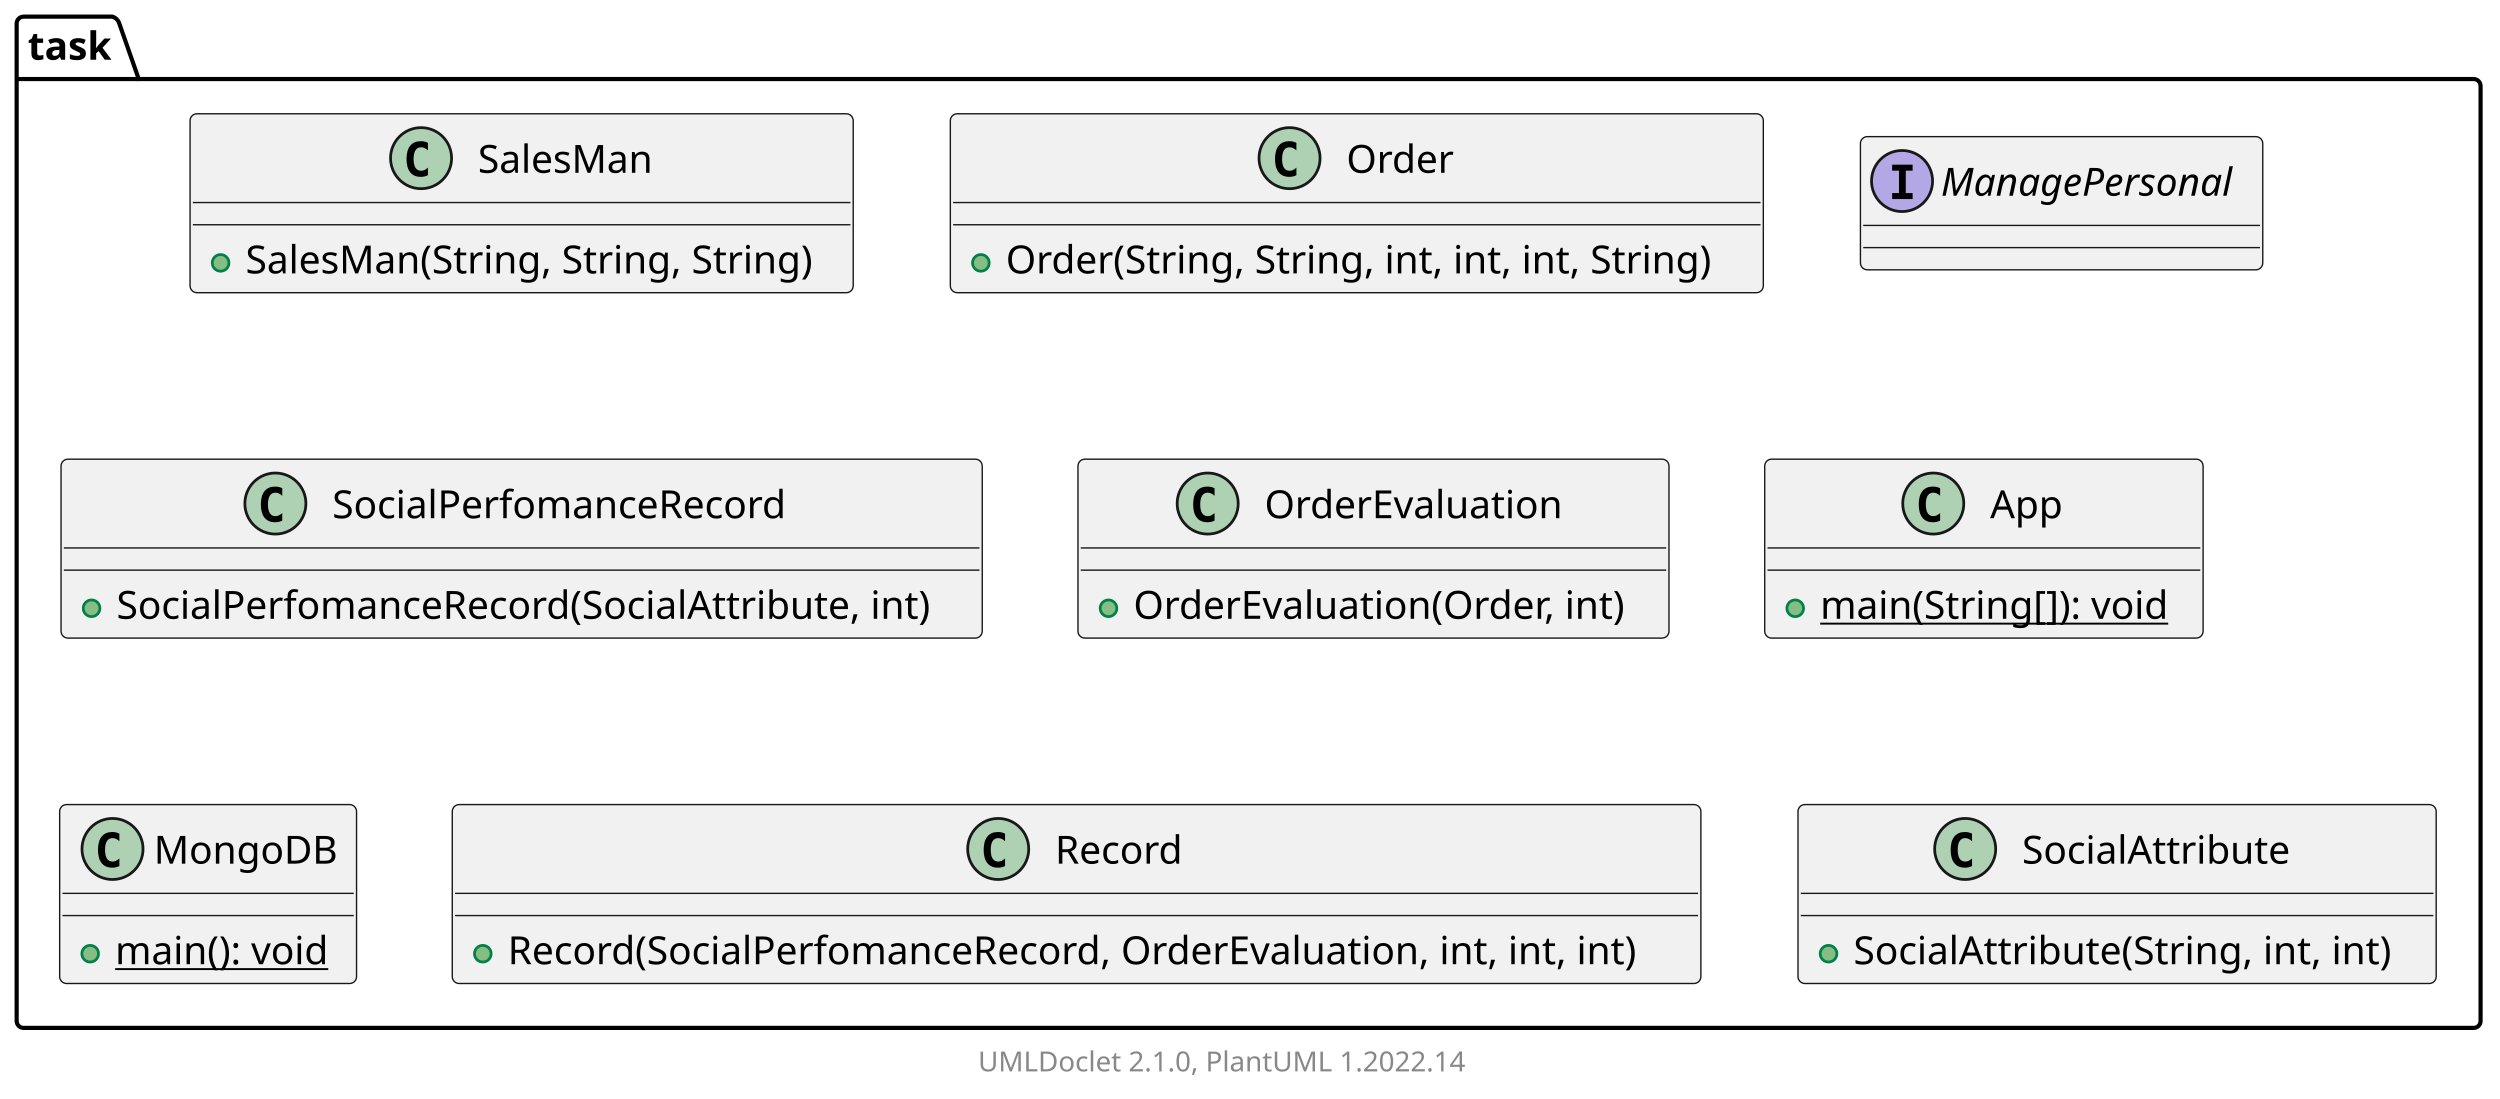
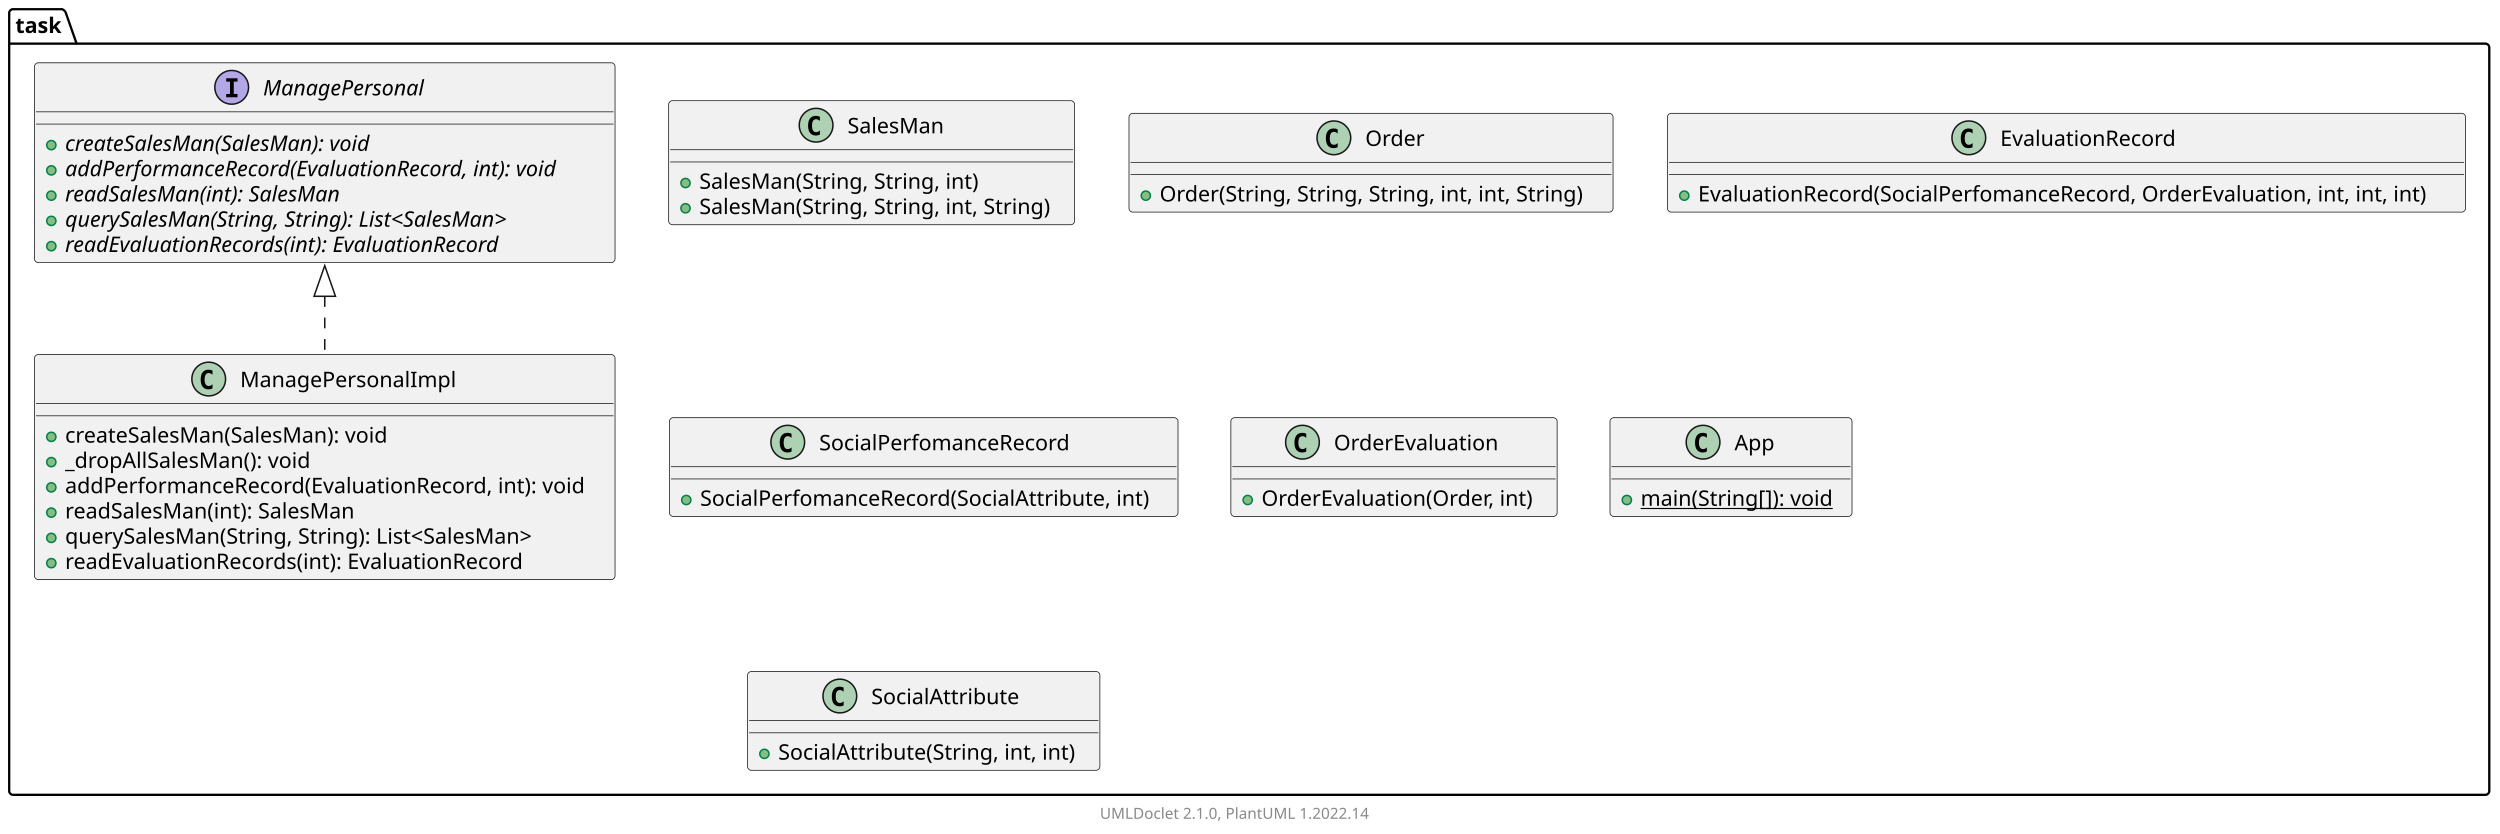
- <svg xmlns="http://www.w3.org/2000/svg" xmlns:xlink="http://www.w3.org/1999/xlink" contentStyleType="text/css" height="396px" preserveAspectRatio="none" style="width:901px;height:396px;background:#FFFFFF;" version="1.1" viewBox="0 0 901 396" width="901px" zoomAndPan="magnify">
+ <svg xmlns="http://www.w3.org/2000/svg" xmlns:xlink="http://www.w3.org/1999/xlink" contentStyleType="text/css" height="544px" preserveAspectRatio="none" style="width:1632px;height:544px;background:#FFFFFF;" version="1.1" viewBox="0 0 1632 544" width="1632px" zoomAndPan="magnify">
  <defs />
  <g>
    <g id="cluster_task">
-       <path d="M8.5,6 L40.5,6 A3.75,3.75 0 0 1 43,8.5 L50,28.488 L891.5,28.488 A2.5,2.5 0 0 1 894,30.988 L894,367.96 A2.5,2.5 0 0 1 891.5,370.46 L8.5,370.46 A2.5,2.5 0 0 1 6,367.96 L6,8.5 A2.5,2.5 0 0 1 8.5,6 " fill="none" style="stroke:#000000;stroke-width:1.5;" />
+       <path d="M8.5,6 L40.5,6 A3.75,3.75 0 0 1 43,8.5 L50,28.488 L1622.5,28.488 A2.5,2.5 0 0 1 1625,30.988 L1625,516.36 A2.5,2.5 0 0 1 1622.5,518.86 L8.5,518.86 A2.5,2.5 0 0 1 6,516.36 L6,8.5 A2.5,2.5 0 0 1 8.5,6 " fill="none" style="stroke:#000000;stroke-width:1.5;" />
      <line style="stroke:#000000;stroke-width:1.5;" x1="6" x2="50" y1="28.488" y2="28.488" />
      <text fill="#000000" font-family="sans-serif" font-size="14" font-weight="bold" lengthAdjust="spacing" textLength="31" x="10" y="21.535">task</text>
    </g>
    <a href="SalesMan.html" target="_top" title="SalesMan.html" xlink:actuate="onRequest" xlink:href="SalesMan.html" xlink:show="new" xlink:title="SalesMan.html" xlink:type="simple">
      <g id="elem_task.SalesMan">
-         <rect codeLine="3" fill="#F1F1F1" height="64.488" id="task.SalesMan" rx="2.5" ry="2.5" style="stroke:#181818;stroke-width:0.5;" width="239" x="68.5" y="41" />
-         <ellipse cx="151.75" cy="57" fill="#ADD1B2" rx="11" ry="11" style="stroke:#181818;stroke-width:1.0;" />
-         <path d="M154.223,63.143 Q153.642,63.442 153.003,63.591 Q152.364,63.741 151.658,63.741 Q149.151,63.741 147.832,62.089 Q146.512,60.437 146.512,57.316 Q146.512,54.187 147.832,52.535 Q149.151,50.883 151.658,50.883 Q152.364,50.883 153.011,51.032 Q153.659,51.182 154.223,51.48 L154.223,54.203 Q153.592,53.622 152.999,53.352 Q152.405,53.083 151.774,53.083 Q150.43,53.083 149.745,54.149 Q149.06,55.216 149.06,57.316 Q149.06,59.408 149.745,60.474 Q150.43,61.541 151.774,61.541 Q152.405,61.541 152.999,61.271 Q153.592,61.002 154.223,60.42 Z " fill="#000000" />
-         <text fill="#000000" font-family="sans-serif" font-size="14" lengthAdjust="spacing" textLength="64" x="172.25" y="62.291">SalesMan</text>
-         <line style="stroke:#181818;stroke-width:0.5;" x1="69.5" x2="306.5" y1="73" y2="73" />
-         <line style="stroke:#181818;stroke-width:0.5;" x1="69.5" x2="306.5" y1="81" y2="81" />
-         <ellipse cx="79.5" cy="94.744" fill="#84BE84" rx="3" ry="3" style="stroke:#038048;stroke-width:1.0;" />
-         <text fill="#000000" font-family="sans-serif" font-size="14" lengthAdjust="spacing" textLength="213" x="88.5" y="98.535">SalesMan(String, String, String)</text>
+         <rect codeLine="3" fill="#F1F1F1" height="80.977" id="task.SalesMan" rx="2.5" ry="2.5" style="stroke:#181818;stroke-width:0.5;" width="265" x="436.5" y="65.73" />
+         <ellipse cx="532.75" cy="81.73" fill="#ADD1B2" rx="11" ry="11" style="stroke:#181818;stroke-width:1.0;" />
+         <path d="M535.223,87.873 Q534.642,88.172 534.003,88.321 Q533.364,88.471 532.658,88.471 Q530.151,88.471 528.832,86.819 Q527.512,85.167 527.512,82.046 Q527.512,78.916 528.832,77.265 Q530.151,75.613 532.658,75.613 Q533.364,75.613 534.011,75.762 Q534.659,75.912 535.223,76.21 L535.223,78.933 Q534.592,78.352 533.999,78.082 Q533.405,77.812 532.774,77.812 Q531.43,77.812 530.745,78.879 Q530.06,79.946 530.06,82.046 Q530.06,84.138 530.745,85.204 Q531.43,86.271 532.774,86.271 Q533.405,86.271 533.999,86.001 Q534.592,85.731 535.223,85.15 Z " fill="#000000" />
+         <text fill="#000000" font-family="sans-serif" font-size="14" lengthAdjust="spacing" textLength="64" x="553.25" y="87.021">SalesMan</text>
+         <line style="stroke:#181818;stroke-width:0.5;" x1="437.5" x2="700.5" y1="97.73" y2="97.73" />
+         <line style="stroke:#181818;stroke-width:0.5;" x1="437.5" x2="700.5" y1="105.73" y2="105.73" />
+         <ellipse cx="447.5" cy="119.474" fill="#84BE84" rx="3" ry="3" style="stroke:#038048;stroke-width:1.0;" />
+         <text fill="#000000" font-family="sans-serif" font-size="14" lengthAdjust="spacing" textLength="190" x="456.5" y="123.265">SalesMan(String, String, int)</text>
+         <ellipse cx="447.5" cy="135.962" fill="#84BE84" rx="3" ry="3" style="stroke:#038048;stroke-width:1.0;" />
+         <text fill="#000000" font-family="sans-serif" font-size="14" lengthAdjust="spacing" textLength="239" x="456.5" y="139.753">SalesMan(String, String, int, String)</text>
      </g>
    </a>
    <a href="Order.html" target="_top" title="Order.html" xlink:actuate="onRequest" xlink:href="Order.html" xlink:show="new" xlink:title="Order.html" xlink:type="simple">
      <g id="elem_task.Order">
-         <rect codeLine="7" fill="#F1F1F1" height="64.488" id="task.Order" rx="2.5" ry="2.5" style="stroke:#181818;stroke-width:0.5;" width="293" x="342.5" y="41" />
-         <ellipse cx="464.75" cy="57" fill="#ADD1B2" rx="11" ry="11" style="stroke:#181818;stroke-width:1.0;" />
-         <path d="M467.223,63.143 Q466.642,63.442 466.003,63.591 Q465.364,63.741 464.658,63.741 Q462.151,63.741 460.832,62.089 Q459.512,60.437 459.512,57.316 Q459.512,54.187 460.832,52.535 Q462.151,50.883 464.658,50.883 Q465.364,50.883 466.011,51.032 Q466.659,51.182 467.223,51.48 L467.223,54.203 Q466.592,53.622 465.999,53.352 Q465.405,53.083 464.774,53.083 Q463.43,53.083 462.745,54.149 Q462.06,55.216 462.06,57.316 Q462.06,59.408 462.745,60.474 Q463.43,61.541 464.774,61.541 Q465.405,61.541 465.999,61.271 Q466.592,61.002 467.223,60.42 Z " fill="#000000" />
-         <text fill="#000000" font-family="sans-serif" font-size="14" lengthAdjust="spacing" textLength="40" x="485.25" y="62.291">Order</text>
-         <line style="stroke:#181818;stroke-width:0.5;" x1="343.5" x2="634.5" y1="73" y2="73" />
-         <line style="stroke:#181818;stroke-width:0.5;" x1="343.5" x2="634.5" y1="81" y2="81" />
-         <ellipse cx="353.5" cy="94.744" fill="#84BE84" rx="3" ry="3" style="stroke:#038048;stroke-width:1.0;" />
-         <text fill="#000000" font-family="sans-serif" font-size="14" lengthAdjust="spacing" textLength="267" x="362.5" y="98.535">Order(String, String, int, int, int, String)</text>
+         <rect codeLine="8" fill="#F1F1F1" height="64.488" id="task.Order" rx="2.5" ry="2.5" style="stroke:#181818;stroke-width:0.5;" width="316" x="737" y="73.98" />
+         <ellipse cx="870.75" cy="89.98" fill="#ADD1B2" rx="11" ry="11" style="stroke:#181818;stroke-width:1.0;" />
+         <path d="M873.223,96.123 Q872.642,96.422 872.003,96.571 Q871.364,96.721 870.658,96.721 Q868.151,96.721 866.832,95.069 Q865.512,93.417 865.512,90.296 Q865.512,87.166 866.832,85.515 Q868.151,83.863 870.658,83.863 Q871.364,83.863 872.011,84.012 Q872.659,84.162 873.223,84.46 L873.223,87.183 Q872.592,86.602 871.999,86.332 Q871.405,86.062 870.774,86.062 Q869.43,86.062 868.745,87.129 Q868.06,88.196 868.06,90.296 Q868.06,92.388 868.745,93.454 Q869.43,94.521 870.774,94.521 Q871.405,94.521 871.999,94.251 Q872.592,93.981 873.223,93.4 Z " fill="#000000" />
+         <text fill="#000000" font-family="sans-serif" font-size="14" lengthAdjust="spacing" textLength="40" x="891.25" y="95.271">Order</text>
+         <line style="stroke:#181818;stroke-width:0.5;" x1="738" x2="1052" y1="105.98" y2="105.98" />
+         <line style="stroke:#181818;stroke-width:0.5;" x1="738" x2="1052" y1="113.98" y2="113.98" />
+         <ellipse cx="748" cy="127.724" fill="#84BE84" rx="3" ry="3" style="stroke:#038048;stroke-width:1.0;" />
+         <text fill="#000000" font-family="sans-serif" font-size="14" lengthAdjust="spacing" textLength="290" x="757" y="131.515">Order(String, String, String, int, int, String)</text>
+       </g>
+     </a>
+     <a href="EvaluationRecord.html" target="_top" title="EvaluationRecord.html" xlink:actuate="onRequest" xlink:href="EvaluationRecord.html" xlink:show="new" xlink:title="EvaluationRecord.html" xlink:type="simple">
+       <g id="elem_task.EvaluationRecord">
+         <rect codeLine="12" fill="#F1F1F1" height="64.488" id="task.EvaluationRecord" rx="2.5" ry="2.5" style="stroke:#181818;stroke-width:0.5;" width="521" x="1088.5" y="73.98" />
+         <ellipse cx="1285.25" cy="89.98" fill="#ADD1B2" rx="11" ry="11" style="stroke:#181818;stroke-width:1.0;" />
+         <path d="M1287.723,96.123 Q1287.142,96.422 1286.503,96.571 Q1285.864,96.721 1285.158,96.721 Q1282.651,96.721 1281.332,95.069 Q1280.012,93.417 1280.012,90.296 Q1280.012,87.166 1281.332,85.515 Q1282.651,83.863 1285.158,83.863 Q1285.864,83.863 1286.511,84.012 Q1287.159,84.162 1287.723,84.46 L1287.723,87.183 Q1287.092,86.602 1286.499,86.332 Q1285.905,86.062 1285.274,86.062 Q1283.93,86.062 1283.245,87.129 Q1282.56,88.196 1282.56,90.296 Q1282.56,92.388 1283.245,93.454 Q1283.93,94.521 1285.274,94.521 Q1285.905,94.521 1286.499,94.251 Q1287.092,93.981 1287.723,93.4 Z " fill="#000000" />
+         <text fill="#000000" font-family="sans-serif" font-size="14" lengthAdjust="spacing" textLength="119" x="1305.75" y="95.271">EvaluationRecord</text>
+         <line style="stroke:#181818;stroke-width:0.5;" x1="1089.5" x2="1608.5" y1="105.98" y2="105.98" />
+         <line style="stroke:#181818;stroke-width:0.5;" x1="1089.5" x2="1608.5" y1="113.98" y2="113.98" />
+         <ellipse cx="1099.5" cy="127.724" fill="#84BE84" rx="3" ry="3" style="stroke:#038048;stroke-width:1.0;" />
+         <text fill="#000000" font-family="sans-serif" font-size="14" lengthAdjust="spacing" textLength="495" x="1108.5" y="131.515">EvaluationRecord(SocialPerfomanceRecord, OrderEvaluation, int, int, int)</text>
      </g>
    </a>
    <a href="ManagePersonal.html" target="_top" title="ManagePersonal.html" xlink:actuate="onRequest" xlink:href="ManagePersonal.html" xlink:show="new" xlink:title="ManagePersonal.html" xlink:type="simple">
      <g id="elem_task.ManagePersonal">
-         <rect codeLine="11" fill="#F1F1F1" height="48" id="task.ManagePersonal" rx="2.5" ry="2.5" style="stroke:#181818;stroke-width:0.5;" width="145" x="670.5" y="49.24" />
-         <ellipse cx="685.5" cy="65.24" fill="#B4A7E5" rx="11" ry="11" style="stroke:#181818;stroke-width:1.0;" />
-         <path d="M681.928,61.505 L681.928,59.347 L689.307,59.347 L689.307,61.505 L686.842,61.505 L686.842,69.582 L689.307,69.582 L689.307,71.74 L681.928,71.74 L681.928,69.582 L684.393,69.582 L684.393,61.505 Z " fill="#000000" />
-         <text fill="#000000" font-family="sans-serif" font-size="14" font-style="italic" lengthAdjust="spacing" textLength="113" x="699.5" y="70.531">ManagePersonal</text>
-         <line style="stroke:#181818;stroke-width:0.5;" x1="671.5" x2="814.5" y1="81.24" y2="81.24" />
-         <line style="stroke:#181818;stroke-width:0.5;" x1="671.5" x2="814.5" y1="89.24" y2="89.24" />
+         <rect codeLine="16" fill="#F1F1F1" height="130.441" id="task.ManagePersonal" rx="2.5" ry="2.5" style="stroke:#181818;stroke-width:0.5;" width="379" x="22.5" y="41" />
+         <ellipse cx="151.25" cy="57" fill="#B4A7E5" rx="11" ry="11" style="stroke:#181818;stroke-width:1.0;" />
+         <path d="M147.678,53.265 L147.678,51.107 L155.057,51.107 L155.057,53.265 L152.592,53.265 L152.592,61.342 L155.057,61.342 L155.057,63.5 L147.678,63.5 L147.678,61.342 L150.143,61.342 L150.143,53.265 Z " fill="#000000" />
+         <text fill="#000000" font-family="sans-serif" font-size="14" font-style="italic" lengthAdjust="spacing" textLength="113" x="171.75" y="62.291">ManagePersonal</text>
+         <line style="stroke:#181818;stroke-width:0.5;" x1="23.5" x2="400.5" y1="73" y2="73" />
+         <line style="stroke:#181818;stroke-width:0.5;" x1="23.5" x2="400.5" y1="81" y2="81" />
+         <ellipse cx="33.5" cy="94.744" fill="#84BE84" rx="3" ry="3" style="stroke:#038048;stroke-width:1.0;" />
+         <text fill="#000000" font-family="sans-serif" font-size="14" font-style="italic" lengthAdjust="spacing" textLength="217" x="42.5" y="98.535">createSalesMan(SalesMan): void</text>
+         <ellipse cx="33.5" cy="111.232" fill="#84BE84" rx="3" ry="3" style="stroke:#038048;stroke-width:1.0;" />
+         <text fill="#000000" font-family="sans-serif" font-size="14" font-style="italic" lengthAdjust="spacing" textLength="353" x="42.5" y="115.023">addPerformanceRecord(EvaluationRecord, int): void</text>
+         <ellipse cx="33.5" cy="127.721" fill="#84BE84" rx="3" ry="3" style="stroke:#038048;stroke-width:1.0;" />
+         <text fill="#000000" font-family="sans-serif" font-size="14" font-style="italic" lengthAdjust="spacing" textLength="195" x="42.5" y="131.512">readSalesMan(int): SalesMan</text>
+         <ellipse cx="33.5" cy="144.209" fill="#84BE84" rx="3" ry="3" style="stroke:#038048;stroke-width:1.0;" />
+         <text fill="#000000" font-family="sans-serif" font-size="14" font-style="italic" lengthAdjust="spacing" textLength="320" x="42.5" y="148">querySalesMan(String, String): List&lt;SalesMan&gt;</text>
+         <ellipse cx="33.5" cy="160.697" fill="#84BE84" rx="3" ry="3" style="stroke:#038048;stroke-width:1.0;" />
+         <text fill="#000000" font-family="sans-serif" font-size="14" font-style="italic" lengthAdjust="spacing" textLength="312" x="42.5" y="164.488">readEvaluationRecords(int): EvaluationRecord</text>
      </g>
    </a>
    <a href="SocialPerfomanceRecord.html" target="_top" title="SocialPerfomanceRecord.html" xlink:actuate="onRequest" xlink:href="SocialPerfomanceRecord.html" xlink:show="new" xlink:title="SocialPerfomanceRecord.html" xlink:type="simple">
      <g id="elem_task.SocialPerfomanceRecord">
-         <rect codeLine="13" fill="#F1F1F1" height="64.488" id="task.SocialPerfomanceRecord" rx="2.5" ry="2.5" style="stroke:#181818;stroke-width:0.5;" width="332" x="22" y="165.48" />
-         <ellipse cx="99.25" cy="181.48" fill="#ADD1B2" rx="11" ry="11" style="stroke:#181818;stroke-width:1.0;" />
-         <path d="M101.723,187.623 Q101.142,187.922 100.503,188.071 Q99.864,188.221 99.158,188.221 Q96.651,188.221 95.332,186.569 Q94.012,184.917 94.012,181.796 Q94.012,178.667 95.332,177.015 Q96.651,175.363 99.158,175.363 Q99.864,175.363 100.511,175.512 Q101.159,175.662 101.723,175.96 L101.723,178.683 Q101.092,178.102 100.499,177.832 Q99.905,177.562 99.274,177.562 Q97.93,177.562 97.245,178.629 Q96.56,179.696 96.56,181.796 Q96.56,183.888 97.245,184.954 Q97.93,186.021 99.274,186.021 Q99.905,186.021 100.499,185.751 Q101.092,185.482 101.723,184.9 Z " fill="#000000" />
-         <text fill="#000000" font-family="sans-serif" font-size="14" lengthAdjust="spacing" textLength="169" x="119.75" y="186.771">SocialPerfomanceRecord</text>
-         <line style="stroke:#181818;stroke-width:0.5;" x1="23" x2="353" y1="197.48" y2="197.48" />
-         <line style="stroke:#181818;stroke-width:0.5;" x1="23" x2="353" y1="205.48" y2="205.48" />
-         <ellipse cx="33" cy="219.224" fill="#84BE84" rx="3" ry="3" style="stroke:#038048;stroke-width:1.0;" />
-         <text fill="#000000" font-family="sans-serif" font-size="14" lengthAdjust="spacing" textLength="306" x="42" y="223.015">SocialPerfomanceRecord(SocialAttribute, int)</text>
+         <rect codeLine="24" fill="#F1F1F1" height="64.488" id="task.SocialPerfomanceRecord" rx="2.5" ry="2.5" style="stroke:#181818;stroke-width:0.5;" width="332" x="437" y="272.66" />
+         <ellipse cx="514.25" cy="288.66" fill="#ADD1B2" rx="11" ry="11" style="stroke:#181818;stroke-width:1.0;" />
+         <path d="M516.723,294.803 Q516.142,295.102 515.503,295.251 Q514.864,295.401 514.158,295.401 Q511.651,295.401 510.332,293.749 Q509.012,292.097 509.012,288.976 Q509.012,285.846 510.332,284.195 Q511.651,282.543 514.158,282.543 Q514.864,282.543 515.511,282.692 Q516.159,282.842 516.723,283.14 L516.723,285.863 Q516.092,285.282 515.499,285.012 Q514.905,284.743 514.274,284.743 Q512.93,284.743 512.245,285.809 Q511.56,286.876 511.56,288.976 Q511.56,291.068 512.245,292.134 Q512.93,293.201 514.274,293.201 Q514.905,293.201 515.499,292.931 Q516.092,292.661 516.723,292.08 Z " fill="#000000" />
+         <text fill="#000000" font-family="sans-serif" font-size="14" lengthAdjust="spacing" textLength="169" x="534.75" y="293.951">SocialPerfomanceRecord</text>
+         <line style="stroke:#181818;stroke-width:0.5;" x1="438" x2="768" y1="304.66" y2="304.66" />
+         <line style="stroke:#181818;stroke-width:0.5;" x1="438" x2="768" y1="312.66" y2="312.66" />
+         <ellipse cx="448" cy="326.404" fill="#84BE84" rx="3" ry="3" style="stroke:#038048;stroke-width:1.0;" />
+         <text fill="#000000" font-family="sans-serif" font-size="14" lengthAdjust="spacing" textLength="306" x="457" y="330.195">SocialPerfomanceRecord(SocialAttribute, int)</text>
      </g>
    </a>
    <a href="OrderEvaluation.html" target="_top" title="OrderEvaluation.html" xlink:actuate="onRequest" xlink:href="OrderEvaluation.html" xlink:show="new" xlink:title="OrderEvaluation.html" xlink:type="simple">
      <g id="elem_task.OrderEvaluation">
-         <rect codeLine="17" fill="#F1F1F1" height="64.488" id="task.OrderEvaluation" rx="2.5" ry="2.5" style="stroke:#181818;stroke-width:0.5;" width="213" x="388.5" y="165.48" />
-         <ellipse cx="435.25" cy="181.48" fill="#ADD1B2" rx="11" ry="11" style="stroke:#181818;stroke-width:1.0;" />
-         <path d="M437.723,187.623 Q437.142,187.922 436.503,188.071 Q435.864,188.221 435.158,188.221 Q432.651,188.221 431.332,186.569 Q430.012,184.917 430.012,181.796 Q430.012,178.667 431.332,177.015 Q432.651,175.363 435.158,175.363 Q435.864,175.363 436.511,175.512 Q437.159,175.662 437.723,175.96 L437.723,178.683 Q437.092,178.102 436.499,177.832 Q435.905,177.562 435.274,177.562 Q433.93,177.562 433.245,178.629 Q432.56,179.696 432.56,181.796 Q432.56,183.888 433.245,184.954 Q433.93,186.021 435.274,186.021 Q435.905,186.021 436.499,185.751 Q437.092,185.482 437.723,184.9 Z " fill="#000000" />
-         <text fill="#000000" font-family="sans-serif" font-size="14" lengthAdjust="spacing" textLength="111" x="455.75" y="186.771">OrderEvaluation</text>
-         <line style="stroke:#181818;stroke-width:0.5;" x1="389.5" x2="600.5" y1="197.48" y2="197.48" />
-         <line style="stroke:#181818;stroke-width:0.5;" x1="389.5" x2="600.5" y1="205.48" y2="205.48" />
-         <ellipse cx="399.5" cy="219.224" fill="#84BE84" rx="3" ry="3" style="stroke:#038048;stroke-width:1.0;" />
-         <text fill="#000000" font-family="sans-serif" font-size="14" lengthAdjust="spacing" textLength="187" x="408.5" y="223.015">OrderEvaluation(Order, int)</text>
+         <rect codeLine="28" fill="#F1F1F1" height="64.488" id="task.OrderEvaluation" rx="2.5" ry="2.5" style="stroke:#181818;stroke-width:0.5;" width="213" x="803.5" y="272.66" />
+         <ellipse cx="850.25" cy="288.66" fill="#ADD1B2" rx="11" ry="11" style="stroke:#181818;stroke-width:1.0;" />
+         <path d="M852.723,294.803 Q852.142,295.102 851.503,295.251 Q850.864,295.401 850.158,295.401 Q847.651,295.401 846.332,293.749 Q845.012,292.097 845.012,288.976 Q845.012,285.846 846.332,284.195 Q847.651,282.543 850.158,282.543 Q850.864,282.543 851.511,282.692 Q852.159,282.842 852.723,283.14 L852.723,285.863 Q852.092,285.282 851.499,285.012 Q850.905,284.743 850.274,284.743 Q848.93,284.743 848.245,285.809 Q847.56,286.876 847.56,288.976 Q847.56,291.068 848.245,292.134 Q848.93,293.201 850.274,293.201 Q850.905,293.201 851.499,292.931 Q852.092,292.661 852.723,292.08 Z " fill="#000000" />
+         <text fill="#000000" font-family="sans-serif" font-size="14" lengthAdjust="spacing" textLength="111" x="870.75" y="293.951">OrderEvaluation</text>
+         <line style="stroke:#181818;stroke-width:0.5;" x1="804.5" x2="1015.5" y1="304.66" y2="304.66" />
+         <line style="stroke:#181818;stroke-width:0.5;" x1="804.5" x2="1015.5" y1="312.66" y2="312.66" />
+         <ellipse cx="814.5" cy="326.404" fill="#84BE84" rx="3" ry="3" style="stroke:#038048;stroke-width:1.0;" />
+         <text fill="#000000" font-family="sans-serif" font-size="14" lengthAdjust="spacing" textLength="187" x="823.5" y="330.195">OrderEvaluation(Order, int)</text>
      </g>
    </a>
    <a href="App.html" target="_top" title="App.html" xlink:actuate="onRequest" xlink:href="App.html" xlink:show="new" xlink:title="App.html" xlink:type="simple">
      <g id="elem_task.App">
-         <rect codeLine="21" fill="#F1F1F1" height="64.488" id="task.App" rx="2.5" ry="2.5" style="stroke:#181818;stroke-width:0.5;" width="158" x="636" y="165.48" />
-         <ellipse cx="696.75" cy="181.48" fill="#ADD1B2" rx="11" ry="11" style="stroke:#181818;stroke-width:1.0;" />
-         <path d="M699.223,187.623 Q698.642,187.922 698.003,188.071 Q697.364,188.221 696.658,188.221 Q694.151,188.221 692.832,186.569 Q691.512,184.917 691.512,181.796 Q691.512,178.667 692.832,177.015 Q694.151,175.363 696.658,175.363 Q697.364,175.363 698.011,175.512 Q698.659,175.662 699.223,175.96 L699.223,178.683 Q698.592,178.102 697.999,177.832 Q697.405,177.562 696.774,177.562 Q695.43,177.562 694.745,178.629 Q694.06,179.696 694.06,181.796 Q694.06,183.888 694.745,184.954 Q695.43,186.021 696.774,186.021 Q697.405,186.021 697.999,185.751 Q698.592,185.482 699.223,184.9 Z " fill="#000000" />
-         <text fill="#000000" font-family="sans-serif" font-size="14" lengthAdjust="spacing" textLength="28" x="717.25" y="186.771">App</text>
-         <line style="stroke:#181818;stroke-width:0.5;" x1="637" x2="793" y1="197.48" y2="197.48" />
-         <line style="stroke:#181818;stroke-width:0.5;" x1="637" x2="793" y1="205.48" y2="205.48" />
-         <ellipse cx="647" cy="219.224" fill="#84BE84" rx="3" ry="3" style="stroke:#038048;stroke-width:1.0;" />
-         <text fill="#000000" font-family="sans-serif" font-size="14" lengthAdjust="spacing" text-decoration="underline" textLength="132" x="656" y="223.015">main(String[]): void</text>
+         <rect codeLine="32" fill="#F1F1F1" height="64.488" id="task.App" rx="2.5" ry="2.5" style="stroke:#181818;stroke-width:0.5;" width="158" x="1051" y="272.66" />
+         <ellipse cx="1111.75" cy="288.66" fill="#ADD1B2" rx="11" ry="11" style="stroke:#181818;stroke-width:1.0;" />
+         <path d="M1114.223,294.803 Q1113.642,295.102 1113.003,295.251 Q1112.364,295.401 1111.658,295.401 Q1109.151,295.401 1107.832,293.749 Q1106.512,292.097 1106.512,288.976 Q1106.512,285.846 1107.832,284.195 Q1109.151,282.543 1111.658,282.543 Q1112.364,282.543 1113.011,282.692 Q1113.659,282.842 1114.223,283.14 L1114.223,285.863 Q1113.592,285.282 1112.999,285.012 Q1112.405,284.743 1111.774,284.743 Q1110.43,284.743 1109.745,285.809 Q1109.06,286.876 1109.06,288.976 Q1109.06,291.068 1109.745,292.134 Q1110.43,293.201 1111.774,293.201 Q1112.405,293.201 1112.999,292.931 Q1113.592,292.661 1114.223,292.08 Z " fill="#000000" />
+         <text fill="#000000" font-family="sans-serif" font-size="14" lengthAdjust="spacing" textLength="28" x="1132.25" y="293.951">App</text>
+         <line style="stroke:#181818;stroke-width:0.5;" x1="1052" x2="1208" y1="304.66" y2="304.66" />
+         <line style="stroke:#181818;stroke-width:0.5;" x1="1052" x2="1208" y1="312.66" y2="312.66" />
+         <ellipse cx="1062" cy="326.404" fill="#84BE84" rx="3" ry="3" style="stroke:#038048;stroke-width:1.0;" />
+         <text fill="#000000" font-family="sans-serif" font-size="14" lengthAdjust="spacing" text-decoration="underline" textLength="132" x="1071" y="330.195">main(String[]): void</text>
      </g>
    </a>
-     <a href="MongoDB.html" target="_top" title="MongoDB.html" xlink:actuate="onRequest" xlink:href="MongoDB.html" xlink:show="new" xlink:title="MongoDB.html" xlink:type="simple">
-       <g id="elem_task.MongoDB">
-         <rect codeLine="25" fill="#F1F1F1" height="64.488" id="task.MongoDB" rx="2.5" ry="2.5" style="stroke:#181818;stroke-width:0.5;" width="107" x="21.5" y="289.97" />
-         <ellipse cx="40.55" cy="305.97" fill="#ADD1B2" rx="11" ry="11" style="stroke:#181818;stroke-width:1.0;" />
-         <path d="M43.023,312.113 Q42.442,312.412 41.803,312.561 Q41.164,312.711 40.458,312.711 Q37.951,312.711 36.632,311.059 Q35.312,309.407 35.312,306.286 Q35.312,303.156 36.632,301.505 Q37.951,299.853 40.458,299.853 Q41.164,299.853 41.811,300.002 Q42.459,300.152 43.023,300.45 L43.023,303.173 Q42.392,302.592 41.799,302.322 Q41.205,302.053 40.574,302.053 Q39.23,302.053 38.545,303.119 Q37.86,304.186 37.86,306.286 Q37.86,308.378 38.545,309.444 Q39.23,310.511 40.574,310.511 Q41.205,310.511 41.799,310.241 Q42.392,309.971 43.023,309.39 Z " fill="#000000" />
-         <text fill="#000000" font-family="sans-serif" font-size="14" lengthAdjust="spacing" textLength="66" x="55.45" y="311.261">MongoDB</text>
-         <line style="stroke:#181818;stroke-width:0.5;" x1="22.5" x2="127.5" y1="321.97" y2="321.97" />
-         <line style="stroke:#181818;stroke-width:0.5;" x1="22.5" x2="127.5" y1="329.97" y2="329.97" />
-         <ellipse cx="32.5" cy="343.714" fill="#84BE84" rx="3" ry="3" style="stroke:#038048;stroke-width:1.0;" />
-         <text fill="#000000" font-family="sans-serif" font-size="14" lengthAdjust="spacing" text-decoration="underline" textLength="81" x="41.5" y="347.505">main(): void</text>
-       </g>
-     </a>
-     <a href="Record.html" target="_top" title="Record.html" xlink:actuate="onRequest" xlink:href="Record.html" xlink:show="new" xlink:title="Record.html" xlink:type="simple">
-       <g id="elem_task.Record">
-         <rect codeLine="29" fill="#F1F1F1" height="64.488" id="task.Record" rx="2.5" ry="2.5" style="stroke:#181818;stroke-width:0.5;" width="450" x="163" y="289.97" />
-         <ellipse cx="359.75" cy="305.97" fill="#ADD1B2" rx="11" ry="11" style="stroke:#181818;stroke-width:1.0;" />
-         <path d="M362.223,312.113 Q361.642,312.412 361.003,312.561 Q360.364,312.711 359.658,312.711 Q357.151,312.711 355.832,311.059 Q354.512,309.407 354.512,306.286 Q354.512,303.156 355.832,301.505 Q357.151,299.853 359.658,299.853 Q360.364,299.853 361.011,300.002 Q361.659,300.152 362.223,300.45 L362.223,303.173 Q361.592,302.592 360.999,302.322 Q360.405,302.053 359.774,302.053 Q358.43,302.053 357.745,303.119 Q357.06,304.186 357.06,306.286 Q357.06,308.378 357.745,309.444 Q358.43,310.511 359.774,310.511 Q360.405,310.511 360.999,310.241 Q361.592,309.971 362.223,309.39 Z " fill="#000000" />
-         <text fill="#000000" font-family="sans-serif" font-size="14" lengthAdjust="spacing" textLength="48" x="380.25" y="311.261">Record</text>
-         <line style="stroke:#181818;stroke-width:0.5;" x1="164" x2="612" y1="321.97" y2="321.97" />
-         <line style="stroke:#181818;stroke-width:0.5;" x1="164" x2="612" y1="329.97" y2="329.97" />
-         <ellipse cx="174" cy="343.714" fill="#84BE84" rx="3" ry="3" style="stroke:#038048;stroke-width:1.0;" />
-         <text fill="#000000" font-family="sans-serif" font-size="14" lengthAdjust="spacing" textLength="424" x="183" y="347.505">Record(SocialPerfomanceRecord, OrderEvaluation, int, int, int)</text>
+     <a href="ManagePersonalImpl.html" target="_top" title="ManagePersonalImpl.html" xlink:actuate="onRequest" xlink:href="ManagePersonalImpl.html" xlink:show="new" xlink:title="ManagePersonalImpl.html" xlink:type="simple">
+       <g id="elem_task.ManagePersonalImpl">
+         <rect codeLine="36" fill="#F1F1F1" height="146.93" id="task.ManagePersonalImpl" rx="2.5" ry="2.5" style="stroke:#181818;stroke-width:0.5;" width="379" x="22.5" y="231.44" />
+         <ellipse cx="136.25" cy="247.44" fill="#ADD1B2" rx="11" ry="11" style="stroke:#181818;stroke-width:1.0;" />
+         <path d="M138.723,253.583 Q138.142,253.882 137.503,254.031 Q136.864,254.181 136.158,254.181 Q133.651,254.181 132.332,252.529 Q131.012,250.877 131.012,247.756 Q131.012,244.626 132.332,242.975 Q133.651,241.323 136.158,241.323 Q136.864,241.323 137.511,241.472 Q138.159,241.622 138.723,241.921 L138.723,244.643 Q138.092,244.062 137.499,243.792 Q136.905,243.523 136.274,243.523 Q134.93,243.523 134.245,244.589 Q133.56,245.656 133.56,247.756 Q133.56,249.848 134.245,250.914 Q134.93,251.981 136.274,251.981 Q136.905,251.981 137.499,251.711 Q138.092,251.441 138.723,250.86 Z " fill="#000000" />
+         <text fill="#000000" font-family="sans-serif" font-size="14" lengthAdjust="spacing" textLength="143" x="156.75" y="252.731">ManagePersonalImpl</text>
+         <line style="stroke:#181818;stroke-width:0.5;" x1="23.5" x2="400.5" y1="263.44" y2="263.44" />
+         <line style="stroke:#181818;stroke-width:0.5;" x1="23.5" x2="400.5" y1="271.44" y2="271.44" />
+         <ellipse cx="33.5" cy="285.184" fill="#84BE84" rx="3" ry="3" style="stroke:#038048;stroke-width:1.0;" />
+         <text fill="#000000" font-family="sans-serif" font-size="14" lengthAdjust="spacing" textLength="217" x="42.5" y="288.975">createSalesMan(SalesMan): void</text>
+         <ellipse cx="33.5" cy="301.672" fill="#84BE84" rx="3" ry="3" style="stroke:#038048;stroke-width:1.0;" />
+         <text fill="#000000" font-family="sans-serif" font-size="14" lengthAdjust="spacing" textLength="169" x="42.5" y="305.463">_dropAllSalesMan(): void</text>
+         <ellipse cx="33.5" cy="318.161" fill="#84BE84" rx="3" ry="3" style="stroke:#038048;stroke-width:1.0;" />
+         <text fill="#000000" font-family="sans-serif" font-size="14" lengthAdjust="spacing" textLength="353" x="42.5" y="321.952">addPerformanceRecord(EvaluationRecord, int): void</text>
+         <ellipse cx="33.5" cy="334.649" fill="#84BE84" rx="3" ry="3" style="stroke:#038048;stroke-width:1.0;" />
+         <text fill="#000000" font-family="sans-serif" font-size="14" lengthAdjust="spacing" textLength="195" x="42.5" y="338.44">readSalesMan(int): SalesMan</text>
+         <ellipse cx="33.5" cy="351.137" fill="#84BE84" rx="3" ry="3" style="stroke:#038048;stroke-width:1.0;" />
+         <text fill="#000000" font-family="sans-serif" font-size="14" lengthAdjust="spacing" textLength="320" x="42.5" y="354.928">querySalesMan(String, String): List&lt;SalesMan&gt;</text>
+         <ellipse cx="33.5" cy="367.625" fill="#84BE84" rx="3" ry="3" style="stroke:#038048;stroke-width:1.0;" />
+         <text fill="#000000" font-family="sans-serif" font-size="14" lengthAdjust="spacing" textLength="312" x="42.5" y="371.417">readEvaluationRecords(int): EvaluationRecord</text>
      </g>
    </a>
    <a href="SocialAttribute.html" target="_top" title="SocialAttribute.html" xlink:actuate="onRequest" xlink:href="SocialAttribute.html" xlink:show="new" xlink:title="SocialAttribute.html" xlink:type="simple">
      <g id="elem_task.SocialAttribute">
-         <rect codeLine="33" fill="#F1F1F1" height="64.488" id="task.SocialAttribute" rx="2.5" ry="2.5" style="stroke:#181818;stroke-width:0.5;" width="230" x="648" y="289.97" />
-         <ellipse cx="708.25" cy="305.97" fill="#ADD1B2" rx="11" ry="11" style="stroke:#181818;stroke-width:1.0;" />
-         <path d="M710.723,312.113 Q710.142,312.412 709.503,312.561 Q708.864,312.711 708.158,312.711 Q705.651,312.711 704.332,311.059 Q703.012,309.407 703.012,306.286 Q703.012,303.156 704.332,301.505 Q705.651,299.853 708.158,299.853 Q708.864,299.853 709.511,300.002 Q710.159,300.152 710.723,300.45 L710.723,303.173 Q710.092,302.592 709.499,302.322 Q708.905,302.053 708.274,302.053 Q706.93,302.053 706.245,303.119 Q705.56,304.186 705.56,306.286 Q705.56,308.378 706.245,309.444 Q706.93,310.511 708.274,310.511 Q708.905,310.511 709.499,310.241 Q710.092,309.971 710.723,309.39 Z " fill="#000000" />
-         <text fill="#000000" font-family="sans-serif" font-size="14" lengthAdjust="spacing" textLength="101" x="728.75" y="311.261">SocialAttribute</text>
-         <line style="stroke:#181818;stroke-width:0.5;" x1="649" x2="877" y1="321.97" y2="321.97" />
-         <line style="stroke:#181818;stroke-width:0.5;" x1="649" x2="877" y1="329.97" y2="329.97" />
-         <ellipse cx="659" cy="343.714" fill="#84BE84" rx="3" ry="3" style="stroke:#038048;stroke-width:1.0;" />
-         <text fill="#000000" font-family="sans-serif" font-size="14" lengthAdjust="spacing" textLength="204" x="668" y="347.505">SocialAttribute(String, int, int)</text>
+         <rect codeLine="45" fill="#F1F1F1" height="64.488" id="task.SocialAttribute" rx="2.5" ry="2.5" style="stroke:#181818;stroke-width:0.5;" width="230" x="488" y="438.37" />
+         <ellipse cx="548.25" cy="454.37" fill="#ADD1B2" rx="11" ry="11" style="stroke:#181818;stroke-width:1.0;" />
+         <path d="M550.723,460.513 Q550.142,460.812 549.503,460.961 Q548.864,461.111 548.158,461.111 Q545.651,461.111 544.332,459.459 Q543.012,457.807 543.012,454.686 Q543.012,451.557 544.332,449.905 Q545.651,448.253 548.158,448.253 Q548.864,448.253 549.511,448.402 Q550.159,448.552 550.723,448.851 L550.723,451.573 Q550.092,450.992 549.499,450.722 Q548.905,450.452 548.274,450.452 Q546.93,450.452 546.245,451.519 Q545.56,452.586 545.56,454.686 Q545.56,456.778 546.245,457.844 Q546.93,458.911 548.274,458.911 Q548.905,458.911 549.499,458.641 Q550.092,458.372 550.723,457.79 Z " fill="#000000" />
+         <text fill="#000000" font-family="sans-serif" font-size="14" lengthAdjust="spacing" textLength="101" x="568.75" y="459.661">SocialAttribute</text>
+         <line style="stroke:#181818;stroke-width:0.5;" x1="489" x2="717" y1="470.37" y2="470.37" />
+         <line style="stroke:#181818;stroke-width:0.5;" x1="489" x2="717" y1="478.37" y2="478.37" />
+         <ellipse cx="499" cy="492.114" fill="#84BE84" rx="3" ry="3" style="stroke:#038048;stroke-width:1.0;" />
+         <text fill="#000000" font-family="sans-serif" font-size="14" lengthAdjust="spacing" textLength="204" x="508" y="495.905">SocialAttribute(String, int, int)</text>
      </g>
    </a>
-     <text fill="#888888" font-family="sans-serif" font-size="10" lengthAdjust="spacing" textLength="182" x="352.5" y="386.128">UMLDoclet 2.1.0, PlantUML 1.2022.14</text>
+     <g id="link_task.ManagePersonal_task.ManagePersonalImpl">
+       <path codeLine="49" d="M212,193.34 C212,205.91 212,218.75 212,231.03 " fill="none" id="task.ManagePersonal-backto-task.ManagePersonalImpl" style="stroke:#181818;stroke-width:1.0;stroke-dasharray:7.0,7.0;" />
+       <polygon fill="none" points="205,193.41,212,173.41,219,193.41,205,193.41" style="stroke:#181818;stroke-width:1.0;" />
+     </g>
+     <text fill="#888888" font-family="sans-serif" font-size="10" lengthAdjust="spacing" textLength="182" x="718" y="534.528">UMLDoclet 2.1.0, PlantUML 1.2022.14</text>
  </g>
</svg>
